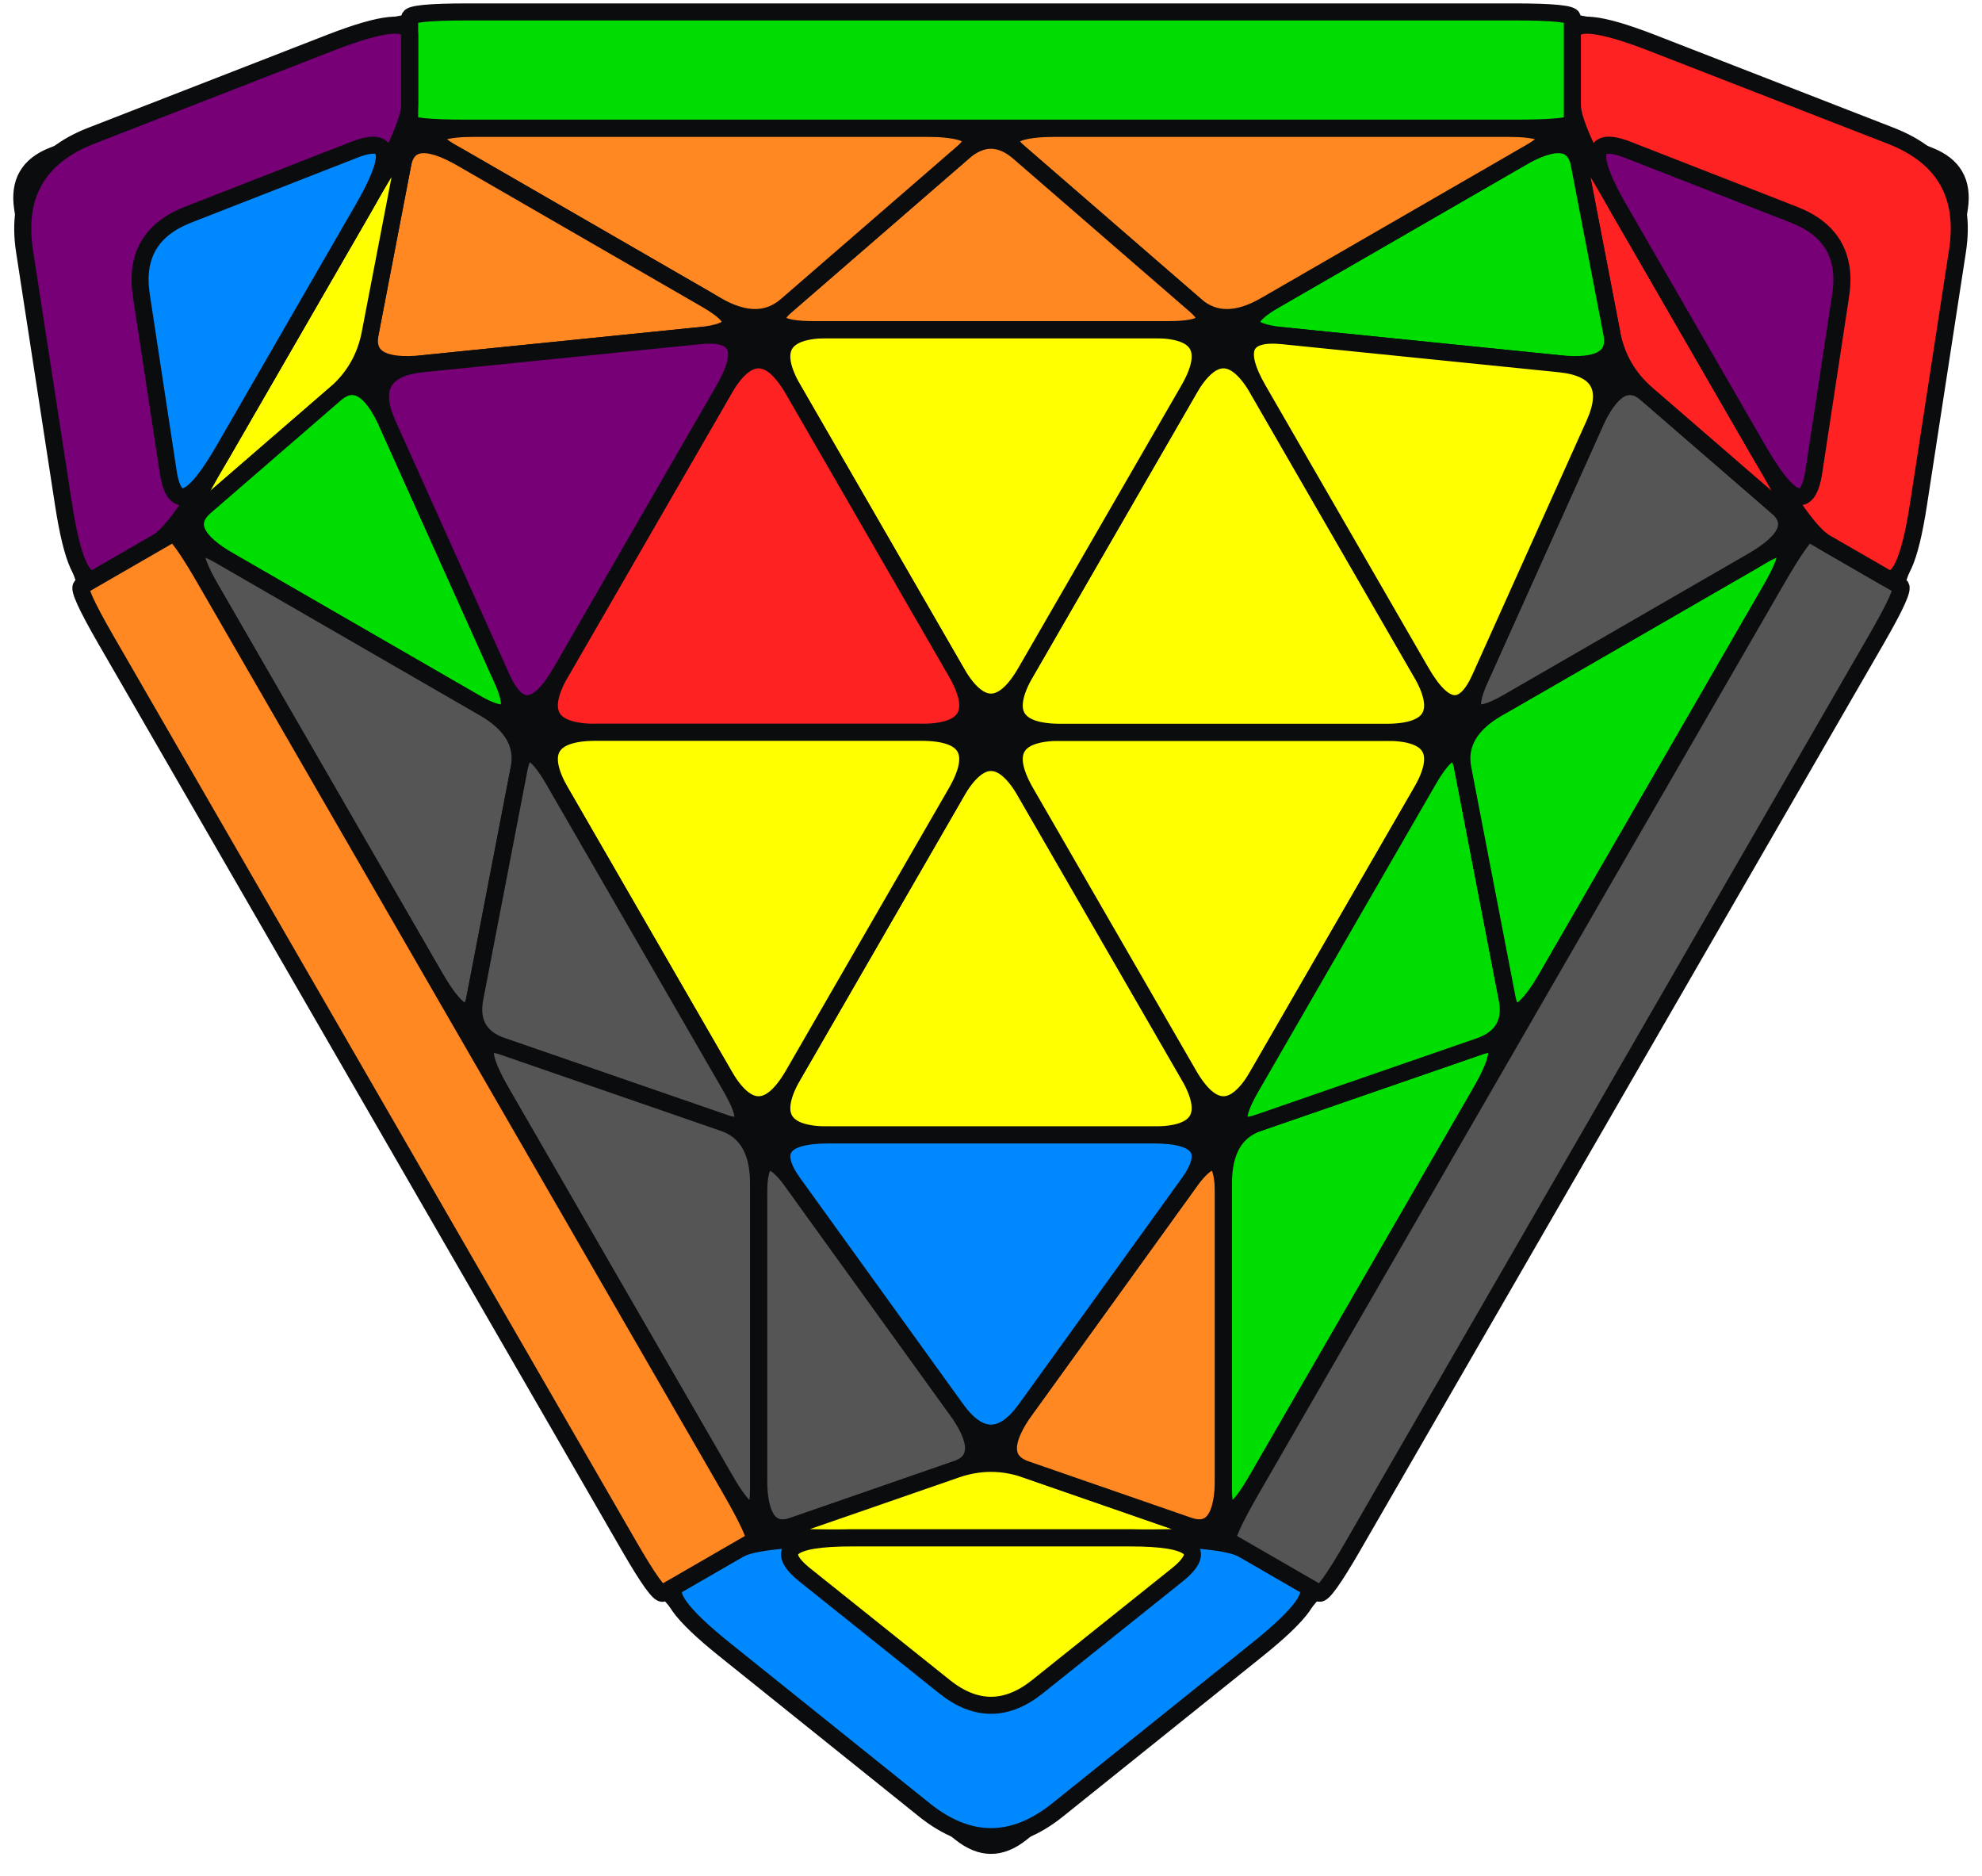
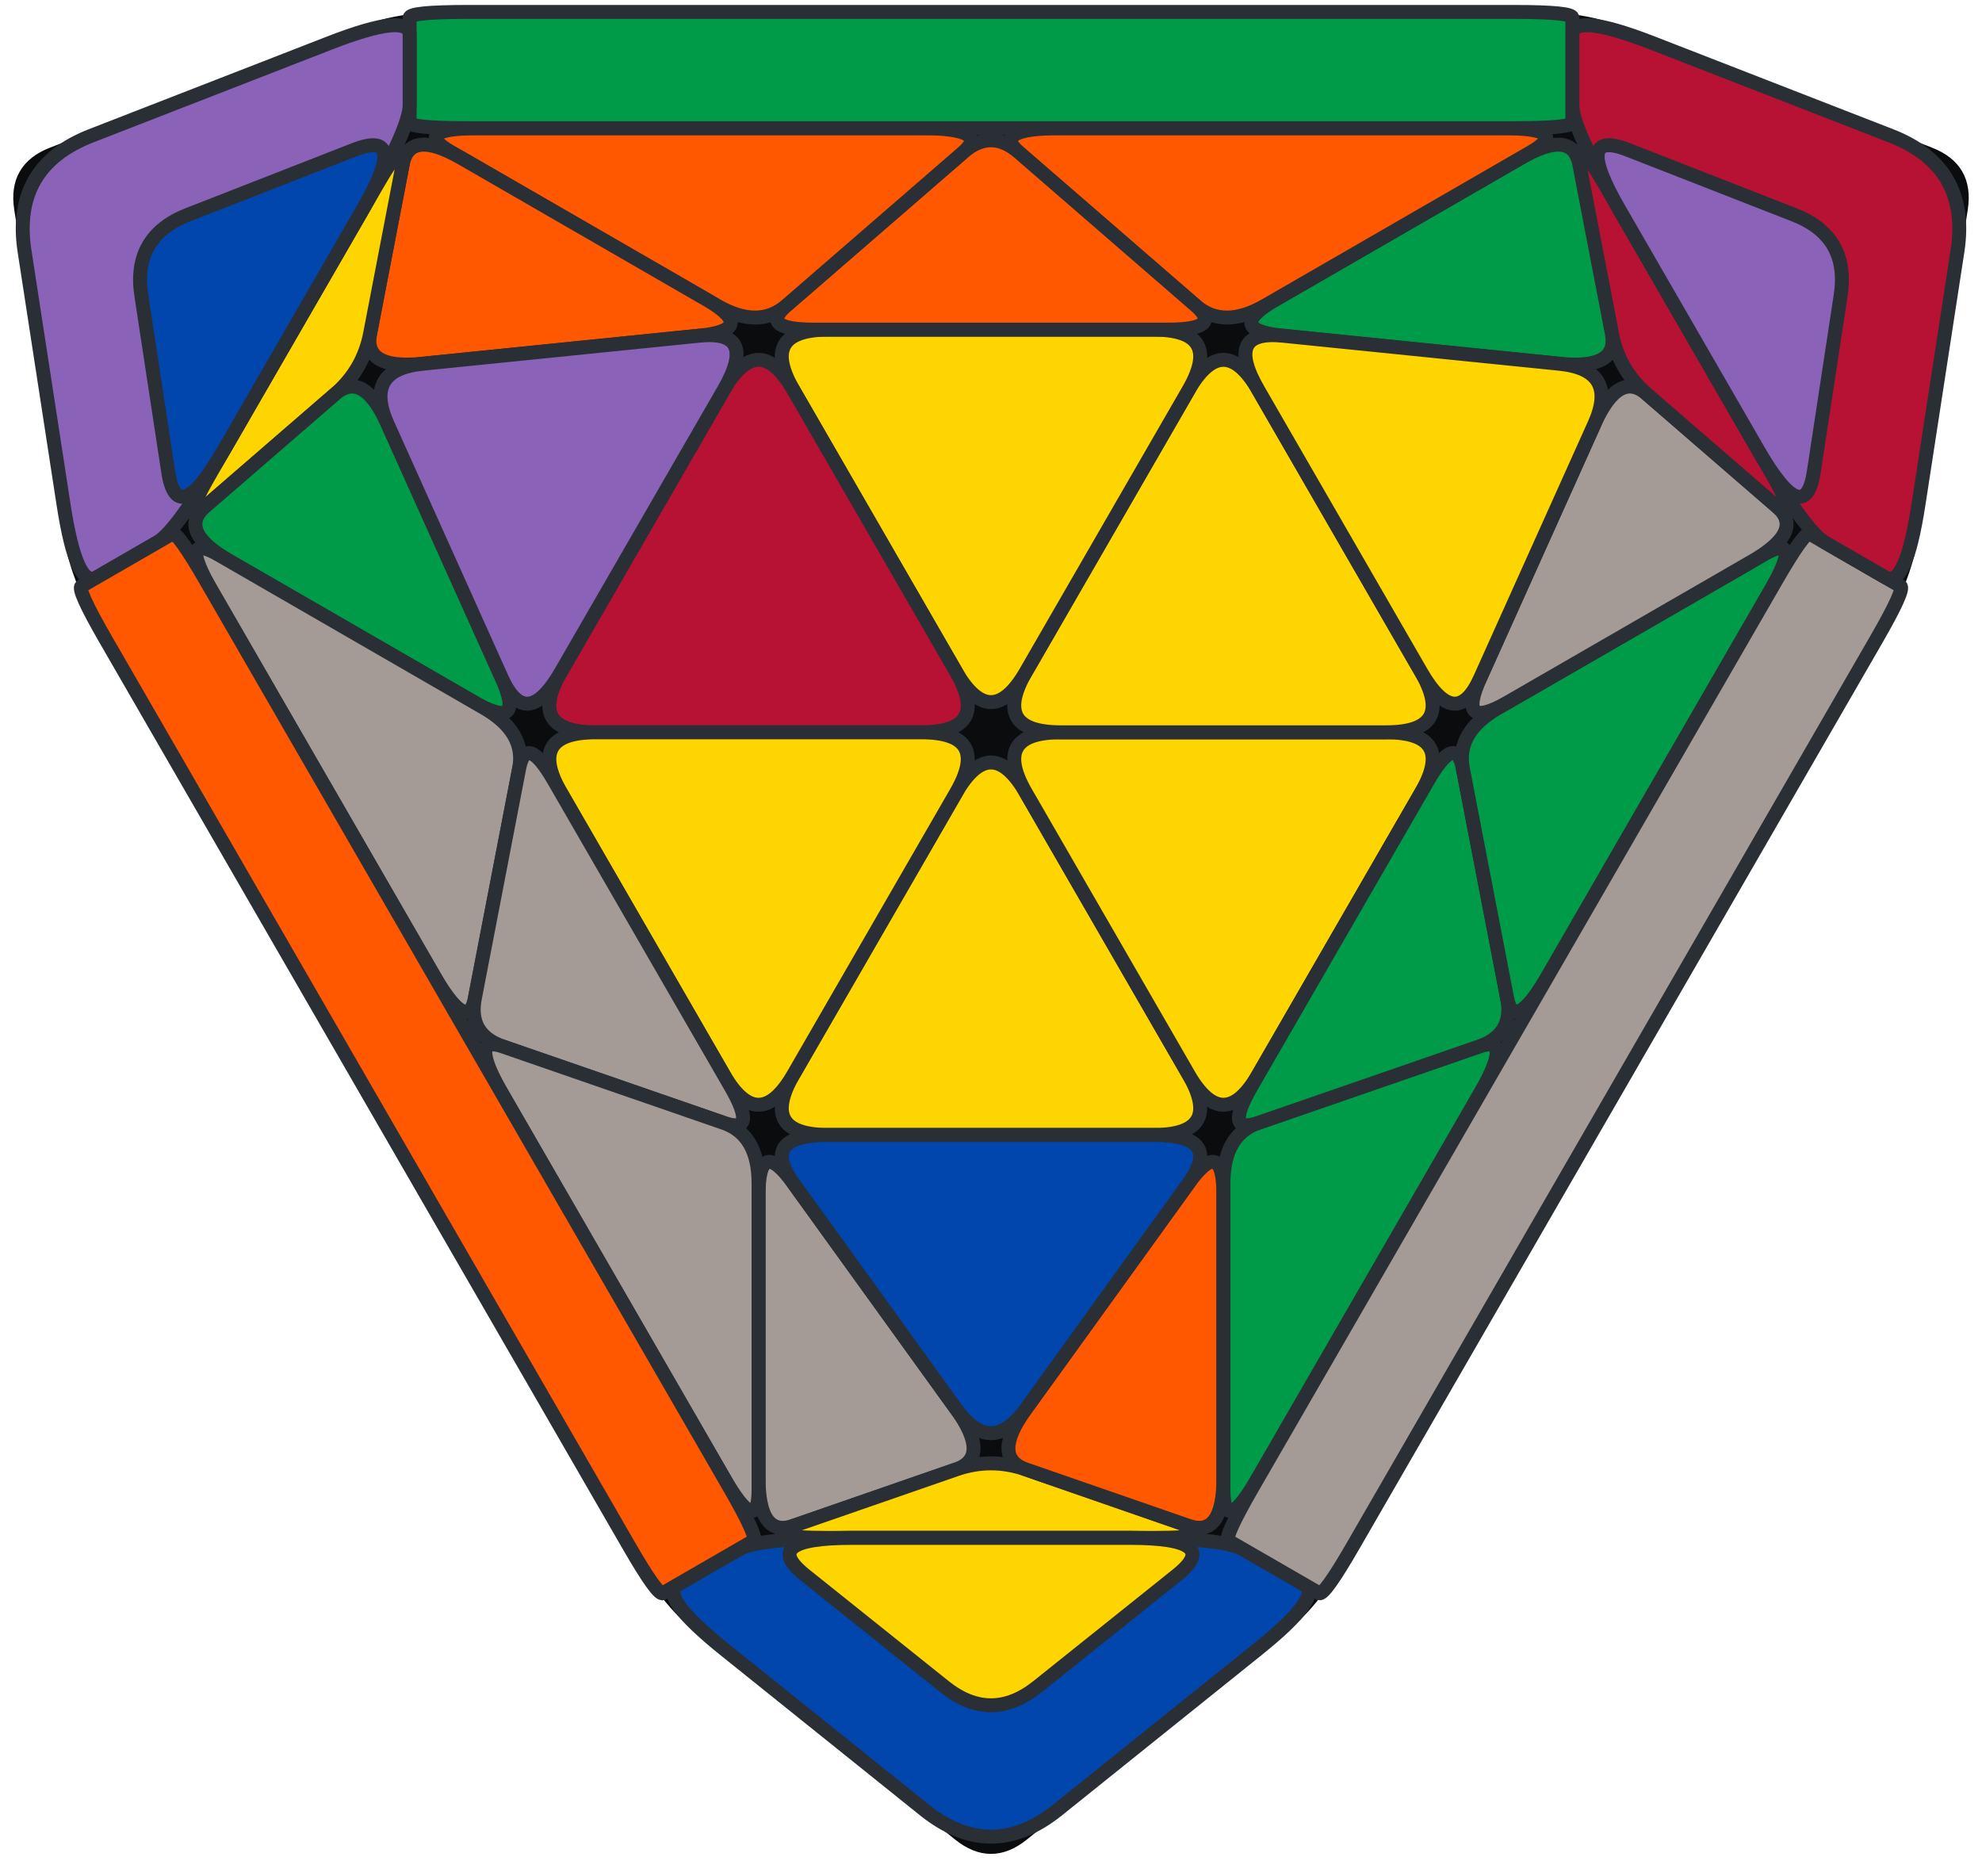
<svg xmlns="http://www.w3.org/2000/svg" viewBox="-12.79 -9.45 25.58 24.2" role="img" aria-label="PF 10 PF case, FTO 3-Look L3T case diagram">
+   <rect x="-10.95" y="24.08" width="27.2" height="NaN" fill="#f5f5f0" rx="2.5" />
  <path d="M-3.869 11.491L-0.430 14.251Q0.000 14.596,0.430 14.251L3.869 11.491 L0.430 14.251L3.869 11.491Q4.299 11.146,5.049 9.847L11.052 -0.550 L5.049 9.847L11.052 -0.550Q11.802 -1.850,11.886 -2.395L12.557 -6.753 L11.886 -2.395L12.557 -6.753Q12.641 -7.298,12.127 -7.498L8.017 -9.096 L12.127 -7.498L8.017 -9.096Q7.503 -9.296,6.003 -9.296L-6.003 -9.296 L6.003 -9.296L-6.003 -9.296Q-7.503 -9.296,-8.017 -9.096L-12.127 -7.498 L-8.017 -9.096L-12.127 -7.498Q-12.641 -7.298,-12.557 -6.753L-11.886 -2.395 L-12.557 -6.753L-11.886 -2.395Q-11.802 -1.850,-11.052 -0.550L-5.049 9.847 L-11.052 -0.550L-5.049 9.847Q-4.299 11.146,-3.869 11.491L-0.430 14.251Z" fill="#0b0c0e" stroke="#0b0c0e" stroke-width="0.1" stroke-linejoin="round" />
-   <path d="M-0.450 0.779L-2.550 4.417Q-3.000 5.196,-2.100 5.196L2.100 5.196 L-2.100 5.196L2.100 5.196Q3.000 5.196,2.550 4.417L0.450 0.779 L2.550 4.417L0.450 0.779Q0.000 0.000,-0.450 0.779L-2.550 4.417Z" fill="#ff0" stroke="#0b0c0e" stroke-width="0.22" stroke-linejoin="round" />
-   <path d="M-3.000 5.976L-3.000 9.616Q-3.000 10.396,-2.550 10.240L-0.450 9.512 L-2.550 10.240L-0.450 9.512Q0.000 9.356,-0.450 8.732L-2.550 5.820 L-0.450 8.732L-2.550 5.820Q-3.000 5.196,-3.000 5.976L-3.000 9.616Z" fill="#555" stroke="#0b0c0e" stroke-width="0.22" stroke-linejoin="round" />
-   <path d="M-2.100 10.396L2.100 10.396Q3.000 10.396,2.550 10.240L0.450 9.512 L2.550 10.240L0.450 9.512Q0.000 9.356,-0.450 9.512L-2.550 10.240 L-0.450 9.512L-2.550 10.240Q-3.000 10.396,-2.100 10.396L2.100 10.396Z" fill="#ff0" stroke="#0b0c0e" stroke-width="0.22" stroke-linejoin="round" />
-   <path d="M3.000 9.616L3.000 5.976Q3.000 5.196,2.550 5.820L0.450 8.732 L2.550 5.820L0.450 8.732Q0.000 9.356,0.450 9.512L2.550 10.240 L0.450 9.512L2.550 10.240Q3.000 10.396,3.000 9.616L3.000 5.976Z" fill="#f82" stroke="#0b0c0e" stroke-width="0.22" stroke-linejoin="round" />
-   <path d="M2.100 5.196L-2.100 5.196Q-3.000 5.196,-2.550 5.820L-0.450 8.732 L-2.550 5.820L-0.450 8.732Q0.000 9.356,0.450 8.732L2.550 5.820 L0.450 8.732L2.550 5.820Q3.000 5.196,2.100 5.196L-2.100 5.196Z" fill="#08f" stroke="#0b0c0e" stroke-width="0.22" stroke-linejoin="round" />
-   <path d="M0.450 0.779L2.550 4.417Q3.000 5.196,3.450 4.417L5.550 0.779 L3.450 4.417L5.550 0.779Q6.000 0.000,5.100 0.000L0.900 0.000 L5.100 0.000L0.900 0.000Q0.000 0.000,0.450 0.779L2.550 4.417Z" fill="#ff0" stroke="#0b0c0e" stroke-width="0.22" stroke-linejoin="round" />
-   <path d="M3.000 5.820L3.000 9.772Q3.000 10.396,3.450 9.616L6.301 4.678 L3.450 9.616L6.301 4.678Q6.752 3.898,6.301 4.054L3.450 5.040 L6.301 4.054L3.450 5.040Q3.000 5.196,3.000 5.820L3.000 9.772Z" fill="#0d0" stroke="#0b0c0e" stroke-width="0.22" stroke-linejoin="round" />
-   <path d="M5.640 0.624L3.360 4.573Q3.000 5.196,3.450 5.040L6.301 4.054 L3.450 5.040L6.301 4.054Q6.752 3.898,6.661 3.430L6.090 0.468 L6.661 3.430L6.090 0.468Q6.000 0.000,5.640 0.624L3.360 4.573Z" fill="#0d0" stroke="#0b0c0e" stroke-width="0.22" stroke-linejoin="round" />
-   <path d="M6.090 0.468L6.661 3.430Q6.752 3.898,7.202 3.118L10.053 -1.820 L7.202 3.118L10.053 -1.820Q10.503 -2.600,9.963 -2.288L6.540 -0.312 L9.963 -2.288L6.540 -0.312Q6.000 0.000,6.090 0.468L6.661 3.430Z" fill="#0d0" stroke="#0b0c0e" stroke-width="0.22" stroke-linejoin="round" />
-   <path d="M-3.260 10.546L-4.039 10.996Q-4.299 11.146,-3.439 11.836L-0.860 13.906 L-3.439 11.836L-0.860 13.906Q0.000 14.596,0.860 13.906L3.439 11.836 L0.860 13.906L3.439 11.836Q4.299 11.146,4.039 10.996L3.260 10.546 L4.039 10.996L3.260 10.546Q3.000 10.396,1.800 10.396L-1.800 10.396 L1.800 10.396L-1.800 10.396Q-3.000 10.396,-3.260 10.546L-4.039 10.996Z" fill="#08f" stroke="#0b0c0e" stroke-width="0.22" stroke-linejoin="round" />
-   <path d="M-2.400 10.876L-0.600 12.316Q0.000 12.796,0.600 12.316L2.400 10.876 L0.600 12.316L2.400 10.876Q3.000 10.396,1.800 10.396L-1.800 10.396 L1.800 10.396L-1.800 10.396Q-3.000 10.396,-2.400 10.876L-0.600 12.316Z" fill="#ff0" stroke="#0b0c0e" stroke-width="0.22" stroke-linejoin="round" />
-   <path d="M3.065 10.434L4.234 11.109Q4.299 11.146,4.674 10.496L11.427 -1.200 L4.674 10.496L11.427 -1.200Q11.802 -1.850,11.737 -1.887L10.568 -2.562 L11.737 -1.887L10.568 -2.562Q10.503 -2.600,10.128 -1.950L3.375 9.746 L10.128 -1.950L3.375 9.746Q3.000 10.396,3.065 10.434L4.234 11.109Z" fill="#555" stroke="#0b0c0e" stroke-width="0.22" stroke-linejoin="round" />
-   <path d="M0.900 0.000L5.100 0.000Q6.000 0.000,5.550 -0.779L3.450 -4.417 L5.550 -0.779L3.450 -4.417Q3.000 -5.196,2.550 -4.417L0.450 -0.779 L2.550 -4.417L0.450 -0.779Q-0.000 -0.000,0.900 0.000L5.100 0.000Z" fill="#ff0" stroke="#0b0c0e" stroke-width="0.22" stroke-linejoin="round" />
-   <path d="M6.675 -0.390L9.828 -2.210Q10.503 -2.600,10.143 -2.912L8.463 -4.366 L10.143 -2.912L8.463 -4.366Q8.103 -4.678,7.787 -3.976L6.315 -0.702 L7.787 -3.976L6.315 -0.702Q6.000 0.000,6.675 -0.390L9.828 -2.210Z" fill="#555" stroke="#0b0c0e" stroke-width="0.22" stroke-linejoin="round" />
-   <path d="M10.053 -3.379L7.953 -7.017Q7.503 -7.796,7.593 -7.328L8.013 -5.146 L7.593 -7.328L8.013 -5.146Q8.103 -4.678,8.463 -4.366L10.143 -2.912 L8.463 -4.366L10.143 -2.912Q10.503 -2.600,10.053 -3.379L7.953 -7.017Z" fill="#f22" stroke="#0b0c0e" stroke-width="0.22" stroke-linejoin="round" />
-   <path d="M6.828 -7.406L3.675 -5.586Q3.000 -5.196,3.765 -5.118L7.337 -4.756 L3.765 -5.118L7.337 -4.756Q8.103 -4.678,8.013 -5.146L7.593 -7.328 L8.013 -5.146L7.593 -7.328Q7.503 -7.796,6.828 -7.406L3.675 -5.586Z" fill="#0d0" stroke="#0b0c0e" stroke-width="0.22" stroke-linejoin="round" />
-   <path d="M3.450 -4.417L5.550 -0.779Q6.000 0.000,6.315 -0.702L7.787 -3.976 L6.315 -0.702L7.787 -3.976Q8.103 -4.678,7.337 -4.756L3.765 -5.118 L7.337 -4.756L3.765 -5.118Q3.000 -5.196,3.450 -4.417L5.550 -0.779Z" fill="#ff0" stroke="#0b0c0e" stroke-width="0.22" stroke-linejoin="round" />
-   <path d="M0.450 -0.779L2.550 -4.417Q3.000 -5.196,2.100 -5.196L-2.100 -5.196 L2.100 -5.196L-2.100 -5.196Q-3.000 -5.196,-2.550 -4.417L-0.450 -0.779 L-2.550 -4.417L-0.450 -0.779Q-0.000 -0.000,0.450 -0.779L2.550 -4.417Z" fill="#ff0" stroke="#0b0c0e" stroke-width="0.22" stroke-linejoin="round" />
-   <path d="M3.540 -5.508L6.963 -7.484Q7.503 -7.796,6.603 -7.796L0.900 -7.796 L6.603 -7.796L0.900 -7.796Q0.000 -7.796,0.360 -7.484L2.640 -5.508 L0.360 -7.484L2.640 -5.508Q3.000 -5.196,3.540 -5.508L6.963 -7.484Z" fill="#f82" stroke="#0b0c0e" stroke-width="0.22" stroke-linejoin="round" />
-   <path d="M-2.280 -5.196L2.280 -5.196Q3.000 -5.196,2.640 -5.508L0.360 -7.484 L2.640 -5.508L0.360 -7.484Q0.000 -7.796,-0.360 -7.484L-2.640 -5.508 L-0.360 -7.484L-2.640 -5.508Q-3.000 -5.196,-2.280 -5.196L2.280 -5.196Z" fill="#f82" stroke="#0b0c0e" stroke-width="0.22" stroke-linejoin="round" />
-   <path d="M-2.640 -5.508L-0.360 -7.484Q0.000 -7.796,-0.900 -7.796L-6.603 -7.796 L-0.900 -7.796L-6.603 -7.796Q-7.503 -7.796,-6.963 -7.484L-3.540 -5.508 L-6.963 -7.484L-3.540 -5.508Q-3.000 -5.196,-2.640 -5.508L-0.360 -7.484Z" fill="#f82" stroke="#0b0c0e" stroke-width="0.22" stroke-linejoin="round" />
-   <path d="M10.763 -2.450L11.543 -2.000Q11.802 -1.850,11.970 -2.940L12.473 -6.208 L11.970 -2.940L12.473 -6.208Q12.641 -7.298,11.613 -7.698L8.531 -8.897 L11.613 -7.698L8.531 -8.897Q7.503 -9.296,7.503 -8.996L7.503 -8.096 L7.503 -8.996L7.503 -8.096Q7.503 -7.796,8.103 -6.757L9.903 -3.639 L8.103 -6.757L9.903 -3.639Q10.503 -2.600,10.763 -2.450L11.543 -2.000Z" fill="#f22" stroke="#0b0c0e" stroke-width="0.22" stroke-linejoin="round" />
-   <path d="M10.619 -3.360L10.966 -5.638Q11.082 -6.398,10.366 -6.678L8.219 -7.517 L10.366 -6.678L8.219 -7.517Q7.503 -7.796,8.103 -6.757L9.903 -3.639 L8.103 -6.757L9.903 -3.639Q10.503 -2.600,10.619 -3.360L10.966 -5.638Z" fill="#707" stroke="#0b0c0e" stroke-width="0.22" stroke-linejoin="round" />
-   <path d="M7.503 -7.871L7.503 -9.221Q7.503 -9.296,6.753 -9.296L-6.753 -9.296 L6.753 -9.296L-6.753 -9.296Q-7.503 -9.296,-7.503 -9.221L-7.503 -7.871 L-7.503 -9.221L-7.503 -7.871Q-7.503 -7.796,-6.753 -7.796L6.753 -7.796 L-6.753 -7.796L6.753 -7.796Q7.503 -7.796,7.503 -7.871L7.503 -9.221Z" fill="#0d0" stroke="#0b0c0e" stroke-width="0.22" stroke-linejoin="round" />
-   <path d="M-0.450 -0.779L-2.550 -4.417Q-3.000 -5.196,-3.450 -4.417L-5.550 -0.779 L-3.450 -4.417L-5.550 -0.779Q-6.000 0.000,-5.100 0.000L-0.900 0.000 L-5.100 0.000L-0.900 0.000Q0.000 0.000,-0.450 -0.779L-2.550 -4.417Z" fill="#f22" stroke="#0b0c0e" stroke-width="0.22" stroke-linejoin="round" />
-   <path d="M-3.675 -5.586L-6.828 -7.406Q-7.503 -7.796,-7.593 -7.328L-8.013 -5.146 L-7.593 -7.328L-8.013 -5.146Q-8.103 -4.678,-7.337 -4.756L-3.765 -5.118 L-7.337 -4.756L-3.765 -5.118Q-3.000 -5.196,-3.675 -5.586L-6.828 -7.406Z" fill="#f82" stroke="#0b0c0e" stroke-width="0.22" stroke-linejoin="round" />
-   <path d="M-7.953 -7.017L-10.053 -3.379Q-10.503 -2.600,-10.143 -2.912L-8.463 -4.366 L-10.143 -2.912L-8.463 -4.366Q-8.103 -4.678,-8.013 -5.146L-7.593 -7.328 L-8.013 -5.146L-7.593 -7.328Q-7.503 -7.796,-7.953 -7.017L-10.053 -3.379Z" fill="#ff0" stroke="#0b0c0e" stroke-width="0.22" stroke-linejoin="round" />
-   <path d="M-9.828 -2.210L-6.675 -0.390Q-6.000 0.000,-6.315 -0.702L-7.787 -3.976 L-6.315 -0.702L-7.787 -3.976Q-8.103 -4.678,-8.463 -4.366L-10.143 -2.912 L-8.463 -4.366L-10.143 -2.912Q-10.503 -2.600,-9.828 -2.210L-6.675 -0.390Z" fill="#0d0" stroke="#0b0c0e" stroke-width="0.22" stroke-linejoin="round" />
-   <path d="M-5.550 -0.779L-3.450 -4.417Q-3.000 -5.196,-3.765 -5.118L-7.337 -4.756 L-3.765 -5.118L-7.337 -4.756Q-8.103 -4.678,-7.787 -3.976L-6.315 -0.702 L-7.787 -3.976L-6.315 -0.702Q-6.000 0.000,-5.550 -0.779L-3.450 -4.417Z" fill="#707" stroke="#0b0c0e" stroke-width="0.22" stroke-linejoin="round" />
-   <path d="M-0.900 0.000L-5.100 0.000Q-6.000 0.000,-5.550 0.779L-3.450 4.417 L-5.550 0.779L-3.450 4.417Q-3.000 5.196,-2.550 4.417L-0.450 0.779 L-2.550 4.417L-0.450 0.779Q0.000 0.000,-0.900 0.000L-5.100 0.000Z" fill="#ff0" stroke="#0b0c0e" stroke-width="0.22" stroke-linejoin="round" />
-   <path d="M-6.540 -0.312L-9.963 -2.288Q-10.503 -2.600,-10.053 -1.820L-7.202 3.118 L-10.053 -1.820L-7.202 3.118Q-6.752 3.898,-6.661 3.430L-6.090 0.468 L-6.661 3.430L-6.090 0.468Q-6.000 0.000,-6.540 -0.312L-9.963 -2.288Z" fill="#555" stroke="#0b0c0e" stroke-width="0.22" stroke-linejoin="round" />
-   <path d="M-3.360 4.573L-5.640 0.624Q-6.000 0.000,-6.090 0.468L-6.661 3.430 L-6.090 0.468L-6.661 3.430Q-6.752 3.898,-6.301 4.054L-3.450 5.040 L-6.301 4.054L-3.450 5.040Q-3.000 5.196,-3.360 4.573L-5.640 0.624Z" fill="#555" stroke="#0b0c0e" stroke-width="0.22" stroke-linejoin="round" />
-   <path d="M-3.450 5.040L-6.301 4.054Q-6.752 3.898,-6.301 4.678L-3.450 9.616 L-6.301 4.678L-3.450 9.616Q-3.000 10.396,-3.000 9.772L-3.000 5.820 L-3.000 9.772L-3.000 5.820Q-3.000 5.196,-3.450 5.040L-6.301 4.054Z" fill="#555" stroke="#0b0c0e" stroke-width="0.22" stroke-linejoin="round" />
-   <path d="M-7.503 -8.096L-7.503 -8.996Q-7.503 -9.296,-8.531 -8.897L-11.613 -7.698 L-8.531 -8.897L-11.613 -7.698Q-12.641 -7.298,-12.473 -6.208L-11.970 -2.940 L-12.473 -6.208L-11.970 -2.940Q-11.802 -1.850,-11.543 -2.000L-10.763 -2.450 L-11.543 -2.000L-10.763 -2.450Q-10.503 -2.600,-9.903 -3.639L-8.103 -6.757 L-9.903 -3.639L-8.103 -6.757Q-7.503 -7.796,-7.503 -8.096L-7.503 -8.996Z" fill="#707" stroke="#0b0c0e" stroke-width="0.22" stroke-linejoin="round" />
-   <path d="M-8.219 -7.517L-10.366 -6.678Q-11.082 -6.398,-10.966 -5.638L-10.619 -3.360 L-10.966 -5.638L-10.619 -3.360Q-10.503 -2.600,-9.903 -3.639L-8.103 -6.757 L-9.903 -3.639L-8.103 -6.757Q-7.503 -7.796,-8.219 -7.517L-10.366 -6.678Z" fill="#08f" stroke="#0b0c0e" stroke-width="0.22" stroke-linejoin="round" />
-   <path d="M-10.568 -2.562L-11.737 -1.887Q-11.802 -1.850,-11.427 -1.200L-4.674 10.496 L-11.427 -1.200L-4.674 10.496Q-4.299 11.146,-4.234 11.109L-3.065 10.434 L-4.234 11.109L-3.065 10.434Q-3.000 10.396,-3.375 9.746L-10.128 -1.950 L-3.375 9.746L-10.128 -1.950Q-10.503 -2.600,-10.568 -2.562L-11.737 -1.887Z" fill="#f82" stroke="#0b0c0e" stroke-width="0.22" stroke-linejoin="round" />
+   <path d="M-0.450 0.779L-2.550 4.417Q-3.000 5.196,-2.100 5.196L2.100 5.196 L-2.100 5.196L2.100 5.196Q3.000 5.196,2.550 4.417L0.450 0.779 L2.550 4.417L0.450 0.779Q0.000 0.000,-0.450 0.779L-2.550 4.417Z" fill="#ffd500" stroke="#2a2f35" stroke-width="0.18" stroke-linejoin="round" />
+   <path d="M-3.000 5.976L-3.000 9.616Q-3.000 10.396,-2.550 10.240L-0.450 9.512 L-2.550 10.240L-0.450 9.512Q0.000 9.356,-0.450 8.732L-2.550 5.820 L-0.450 8.732L-2.550 5.820Q-3.000 5.196,-3.000 5.976L-3.000 9.616Z" fill="#a49b96" stroke="#2a2f35" stroke-width="0.18" stroke-linejoin="round" />
+   <path d="M-2.100 10.396L2.100 10.396Q3.000 10.396,2.550 10.240L0.450 9.512 L2.550 10.240L0.450 9.512Q0.000 9.356,-0.450 9.512L-2.550 10.240 L-0.450 9.512L-2.550 10.240Q-3.000 10.396,-2.100 10.396L2.100 10.396Z" fill="#ffd500" stroke="#2a2f35" stroke-width="0.18" stroke-linejoin="round" />
+   <path d="M3.000 9.616L3.000 5.976Q3.000 5.196,2.550 5.820L0.450 8.732 L2.550 5.820L0.450 8.732Q0.000 9.356,0.450 9.512L2.550 10.240 L0.450 9.512L2.550 10.240Q3.000 10.396,3.000 9.616L3.000 5.976Z" fill="#ff5800" stroke="#2a2f35" stroke-width="0.18" stroke-linejoin="round" />
+   <path d="M2.100 5.196L-2.100 5.196Q-3.000 5.196,-2.550 5.820L-0.450 8.732 L-2.550 5.820L-0.450 8.732Q0.000 9.356,0.450 8.732L2.550 5.820 L0.450 8.732L2.550 5.820Q3.000 5.196,2.100 5.196L-2.100 5.196Z" fill="#0046ad" stroke="#2a2f35" stroke-width="0.18" stroke-linejoin="round" />
+   <path d="M0.450 0.779L2.550 4.417Q3.000 5.196,3.450 4.417L5.550 0.779 L3.450 4.417L5.550 0.779Q6.000 0.000,5.100 0.000L0.900 0.000 L5.100 0.000L0.900 0.000Q0.000 0.000,0.450 0.779L2.550 4.417Z" fill="#ffd500" stroke="#2a2f35" stroke-width="0.18" stroke-linejoin="round" />
+   <path d="M3.000 5.820L3.000 9.772Q3.000 10.396,3.450 9.616L6.301 4.678 L3.450 9.616L6.301 4.678Q6.752 3.898,6.301 4.054L3.450 5.040 L6.301 4.054L3.450 5.040Q3.000 5.196,3.000 5.820L3.000 9.772Z" fill="#009b48" stroke="#2a2f35" stroke-width="0.18" stroke-linejoin="round" />
+   <path d="M5.640 0.624L3.360 4.573Q3.000 5.196,3.450 5.040L6.301 4.054 L3.450 5.040L6.301 4.054Q6.752 3.898,6.661 3.430L6.090 0.468 L6.661 3.430L6.090 0.468Q6.000 0.000,5.640 0.624L3.360 4.573Z" fill="#009b48" stroke="#2a2f35" stroke-width="0.18" stroke-linejoin="round" />
+   <path d="M6.090 0.468L6.661 3.430Q6.752 3.898,7.202 3.118L10.053 -1.820 L7.202 3.118L10.053 -1.820Q10.503 -2.600,9.963 -2.288L6.540 -0.312 L9.963 -2.288L6.540 -0.312Q6.000 0.000,6.090 0.468L6.661 3.430Z" fill="#009b48" stroke="#2a2f35" stroke-width="0.18" stroke-linejoin="round" />
+   <path d="M-3.260 10.546L-4.039 10.996Q-4.299 11.146,-3.439 11.836L-0.860 13.906 L-3.439 11.836L-0.860 13.906Q0.000 14.596,0.860 13.906L3.439 11.836 L0.860 13.906L3.439 11.836Q4.299 11.146,4.039 10.996L3.260 10.546 L4.039 10.996L3.260 10.546Q3.000 10.396,1.800 10.396L-1.800 10.396 L1.800 10.396L-1.800 10.396Q-3.000 10.396,-3.260 10.546L-4.039 10.996Z" fill="#0046ad" stroke="#2a2f35" stroke-width="0.18" stroke-linejoin="round" />
+   <path d="M-2.400 10.876L-0.600 12.316Q0.000 12.796,0.600 12.316L2.400 10.876 L0.600 12.316L2.400 10.876Q3.000 10.396,1.800 10.396L-1.800 10.396 L1.800 10.396L-1.800 10.396Q-3.000 10.396,-2.400 10.876L-0.600 12.316Z" fill="#ffd500" stroke="#2a2f35" stroke-width="0.18" stroke-linejoin="round" />
+   <path d="M3.065 10.434L4.234 11.109Q4.299 11.146,4.674 10.496L11.427 -1.200 L4.674 10.496L11.427 -1.200Q11.802 -1.850,11.737 -1.887L10.568 -2.562 L11.737 -1.887L10.568 -2.562Q10.503 -2.600,10.128 -1.950L3.375 9.746 L10.128 -1.950L3.375 9.746Q3.000 10.396,3.065 10.434L4.234 11.109Z" fill="#a49b96" stroke="#2a2f35" stroke-width="0.18" stroke-linejoin="round" />
+   <path d="M0.900 0.000L5.100 0.000Q6.000 0.000,5.550 -0.779L3.450 -4.417 L5.550 -0.779L3.450 -4.417Q3.000 -5.196,2.550 -4.417L0.450 -0.779 L2.550 -4.417L0.450 -0.779Q-0.000 -0.000,0.900 0.000L5.100 0.000Z" fill="#ffd500" stroke="#2a2f35" stroke-width="0.18" stroke-linejoin="round" />
+   <path d="M6.675 -0.390L9.828 -2.210Q10.503 -2.600,10.143 -2.912L8.463 -4.366 L10.143 -2.912L8.463 -4.366Q8.103 -4.678,7.787 -3.976L6.315 -0.702 L7.787 -3.976L6.315 -0.702Q6.000 0.000,6.675 -0.390L9.828 -2.210Z" fill="#a49b96" stroke="#2a2f35" stroke-width="0.18" stroke-linejoin="round" />
+   <path d="M10.053 -3.379L7.953 -7.017Q7.503 -7.796,7.593 -7.328L8.013 -5.146 L7.593 -7.328L8.013 -5.146Q8.103 -4.678,8.463 -4.366L10.143 -2.912 L8.463 -4.366L10.143 -2.912Q10.503 -2.600,10.053 -3.379L7.953 -7.017Z" fill="#b71234" stroke="#2a2f35" stroke-width="0.18" stroke-linejoin="round" />
+   <path d="M6.828 -7.406L3.675 -5.586Q3.000 -5.196,3.765 -5.118L7.337 -4.756 L3.765 -5.118L7.337 -4.756Q8.103 -4.678,8.013 -5.146L7.593 -7.328 L8.013 -5.146L7.593 -7.328Q7.503 -7.796,6.828 -7.406L3.675 -5.586Z" fill="#009b48" stroke="#2a2f35" stroke-width="0.18" stroke-linejoin="round" />
+   <path d="M3.450 -4.417L5.550 -0.779Q6.000 0.000,6.315 -0.702L7.787 -3.976 L6.315 -0.702L7.787 -3.976Q8.103 -4.678,7.337 -4.756L3.765 -5.118 L7.337 -4.756L3.765 -5.118Q3.000 -5.196,3.450 -4.417L5.550 -0.779Z" fill="#ffd500" stroke="#2a2f35" stroke-width="0.18" stroke-linejoin="round" />
+   <path d="M0.450 -0.779L2.550 -4.417Q3.000 -5.196,2.100 -5.196L-2.100 -5.196 L2.100 -5.196L-2.100 -5.196Q-3.000 -5.196,-2.550 -4.417L-0.450 -0.779 L-2.550 -4.417L-0.450 -0.779Q-0.000 -0.000,0.450 -0.779L2.550 -4.417Z" fill="#ffd500" stroke="#2a2f35" stroke-width="0.18" stroke-linejoin="round" />
+   <path d="M3.540 -5.508L6.963 -7.484Q7.503 -7.796,6.603 -7.796L0.900 -7.796 L6.603 -7.796L0.900 -7.796Q0.000 -7.796,0.360 -7.484L2.640 -5.508 L0.360 -7.484L2.640 -5.508Q3.000 -5.196,3.540 -5.508L6.963 -7.484Z" fill="#ff5800" stroke="#2a2f35" stroke-width="0.18" stroke-linejoin="round" />
+   <path d="M-2.280 -5.196L2.280 -5.196Q3.000 -5.196,2.640 -5.508L0.360 -7.484 L2.640 -5.508L0.360 -7.484Q0.000 -7.796,-0.360 -7.484L-2.640 -5.508 L-0.360 -7.484L-2.640 -5.508Q-3.000 -5.196,-2.280 -5.196L2.280 -5.196Z" fill="#ff5800" stroke="#2a2f35" stroke-width="0.18" stroke-linejoin="round" />
+   <path d="M-2.640 -5.508L-0.360 -7.484Q0.000 -7.796,-0.900 -7.796L-6.603 -7.796 L-0.900 -7.796L-6.603 -7.796Q-7.503 -7.796,-6.963 -7.484L-3.540 -5.508 L-6.963 -7.484L-3.540 -5.508Q-3.000 -5.196,-2.640 -5.508L-0.360 -7.484Z" fill="#ff5800" stroke="#2a2f35" stroke-width="0.18" stroke-linejoin="round" />
+   <path d="M10.763 -2.450L11.543 -2.000Q11.802 -1.850,11.970 -2.940L12.473 -6.208 L11.970 -2.940L12.473 -6.208Q12.641 -7.298,11.613 -7.698L8.531 -8.897 L11.613 -7.698L8.531 -8.897Q7.503 -9.296,7.503 -8.996L7.503 -8.096 L7.503 -8.996L7.503 -8.096Q7.503 -7.796,8.103 -6.757L9.903 -3.639 L8.103 -6.757L9.903 -3.639Q10.503 -2.600,10.763 -2.450L11.543 -2.000Z" fill="#b71234" stroke="#2a2f35" stroke-width="0.18" stroke-linejoin="round" />
+   <path d="M10.619 -3.360L10.966 -5.638Q11.082 -6.398,10.366 -6.678L8.219 -7.517 L10.366 -6.678L8.219 -7.517Q7.503 -7.796,8.103 -6.757L9.903 -3.639 L8.103 -6.757L9.903 -3.639Q10.503 -2.600,10.619 -3.360L10.966 -5.638Z" fill="#8a63b8" stroke="#2a2f35" stroke-width="0.18" stroke-linejoin="round" />
+   <path d="M7.503 -7.871L7.503 -9.221Q7.503 -9.296,6.753 -9.296L-6.753 -9.296 L6.753 -9.296L-6.753 -9.296Q-7.503 -9.296,-7.503 -9.221L-7.503 -7.871 L-7.503 -9.221L-7.503 -7.871Q-7.503 -7.796,-6.753 -7.796L6.753 -7.796 L-6.753 -7.796L6.753 -7.796Q7.503 -7.796,7.503 -7.871L7.503 -9.221Z" fill="#009b48" stroke="#2a2f35" stroke-width="0.18" stroke-linejoin="round" />
+   <path d="M-0.450 -0.779L-2.550 -4.417Q-3.000 -5.196,-3.450 -4.417L-5.550 -0.779 L-3.450 -4.417L-5.550 -0.779Q-6.000 0.000,-5.100 0.000L-0.900 0.000 L-5.100 0.000L-0.900 0.000Q0.000 0.000,-0.450 -0.779L-2.550 -4.417Z" fill="#b71234" stroke="#2a2f35" stroke-width="0.18" stroke-linejoin="round" />
+   <path d="M-3.675 -5.586L-6.828 -7.406Q-7.503 -7.796,-7.593 -7.328L-8.013 -5.146 L-7.593 -7.328L-8.013 -5.146Q-8.103 -4.678,-7.337 -4.756L-3.765 -5.118 L-7.337 -4.756L-3.765 -5.118Q-3.000 -5.196,-3.675 -5.586L-6.828 -7.406Z" fill="#ff5800" stroke="#2a2f35" stroke-width="0.18" stroke-linejoin="round" />
+   <path d="M-7.953 -7.017L-10.053 -3.379Q-10.503 -2.600,-10.143 -2.912L-8.463 -4.366 L-10.143 -2.912L-8.463 -4.366Q-8.103 -4.678,-8.013 -5.146L-7.593 -7.328 L-8.013 -5.146L-7.593 -7.328Q-7.503 -7.796,-7.953 -7.017L-10.053 -3.379Z" fill="#ffd500" stroke="#2a2f35" stroke-width="0.18" stroke-linejoin="round" />
+   <path d="M-9.828 -2.210L-6.675 -0.390Q-6.000 0.000,-6.315 -0.702L-7.787 -3.976 L-6.315 -0.702L-7.787 -3.976Q-8.103 -4.678,-8.463 -4.366L-10.143 -2.912 L-8.463 -4.366L-10.143 -2.912Q-10.503 -2.600,-9.828 -2.210L-6.675 -0.390Z" fill="#009b48" stroke="#2a2f35" stroke-width="0.18" stroke-linejoin="round" />
+   <path d="M-5.550 -0.779L-3.450 -4.417Q-3.000 -5.196,-3.765 -5.118L-7.337 -4.756 L-3.765 -5.118L-7.337 -4.756Q-8.103 -4.678,-7.787 -3.976L-6.315 -0.702 L-7.787 -3.976L-6.315 -0.702Q-6.000 0.000,-5.550 -0.779L-3.450 -4.417Z" fill="#8a63b8" stroke="#2a2f35" stroke-width="0.18" stroke-linejoin="round" />
+   <path d="M-0.900 0.000L-5.100 0.000Q-6.000 0.000,-5.550 0.779L-3.450 4.417 L-5.550 0.779L-3.450 4.417Q-3.000 5.196,-2.550 4.417L-0.450 0.779 L-2.550 4.417L-0.450 0.779Q0.000 0.000,-0.900 0.000L-5.100 0.000Z" fill="#ffd500" stroke="#2a2f35" stroke-width="0.18" stroke-linejoin="round" />
+   <path d="M-6.540 -0.312L-9.963 -2.288Q-10.503 -2.600,-10.053 -1.820L-7.202 3.118 L-10.053 -1.820L-7.202 3.118Q-6.752 3.898,-6.661 3.430L-6.090 0.468 L-6.661 3.430L-6.090 0.468Q-6.000 0.000,-6.540 -0.312L-9.963 -2.288Z" fill="#a49b96" stroke="#2a2f35" stroke-width="0.18" stroke-linejoin="round" />
+   <path d="M-3.360 4.573L-5.640 0.624Q-6.000 0.000,-6.090 0.468L-6.661 3.430 L-6.090 0.468L-6.661 3.430Q-6.752 3.898,-6.301 4.054L-3.450 5.040 L-6.301 4.054L-3.450 5.040Q-3.000 5.196,-3.360 4.573L-5.640 0.624Z" fill="#a49b96" stroke="#2a2f35" stroke-width="0.18" stroke-linejoin="round" />
+   <path d="M-3.450 5.040L-6.301 4.054Q-6.752 3.898,-6.301 4.678L-3.450 9.616 L-6.301 4.678L-3.450 9.616Q-3.000 10.396,-3.000 9.772L-3.000 5.820 L-3.000 9.772L-3.000 5.820Q-3.000 5.196,-3.450 5.040L-6.301 4.054Z" fill="#a49b96" stroke="#2a2f35" stroke-width="0.18" stroke-linejoin="round" />
+   <path d="M-7.503 -8.096L-7.503 -8.996Q-7.503 -9.296,-8.531 -8.897L-11.613 -7.698 L-8.531 -8.897L-11.613 -7.698Q-12.641 -7.298,-12.473 -6.208L-11.970 -2.940 L-12.473 -6.208L-11.970 -2.940Q-11.802 -1.850,-11.543 -2.000L-10.763 -2.450 L-11.543 -2.000L-10.763 -2.450Q-10.503 -2.600,-9.903 -3.639L-8.103 -6.757 L-9.903 -3.639L-8.103 -6.757Q-7.503 -7.796,-7.503 -8.096L-7.503 -8.996Z" fill="#8a63b8" stroke="#2a2f35" stroke-width="0.18" stroke-linejoin="round" />
+   <path d="M-8.219 -7.517L-10.366 -6.678Q-11.082 -6.398,-10.966 -5.638L-10.619 -3.360 L-10.966 -5.638L-10.619 -3.360Q-10.503 -2.600,-9.903 -3.639L-8.103 -6.757 L-9.903 -3.639L-8.103 -6.757Q-7.503 -7.796,-8.219 -7.517L-10.366 -6.678Z" fill="#0046ad" stroke="#2a2f35" stroke-width="0.18" stroke-linejoin="round" />
+   <path d="M-10.568 -2.562L-11.737 -1.887Q-11.802 -1.850,-11.427 -1.200L-4.674 10.496 L-11.427 -1.200L-4.674 10.496Q-4.299 11.146,-4.234 11.109L-3.065 10.434 L-4.234 11.109L-3.065 10.434Q-3.000 10.396,-3.375 9.746L-10.128 -1.950 L-3.375 9.746L-10.128 -1.950Q-10.503 -2.600,-10.568 -2.562L-11.737 -1.887Z" fill="#ff5800" stroke="#2a2f35" stroke-width="0.18" stroke-linejoin="round" />
</svg>
